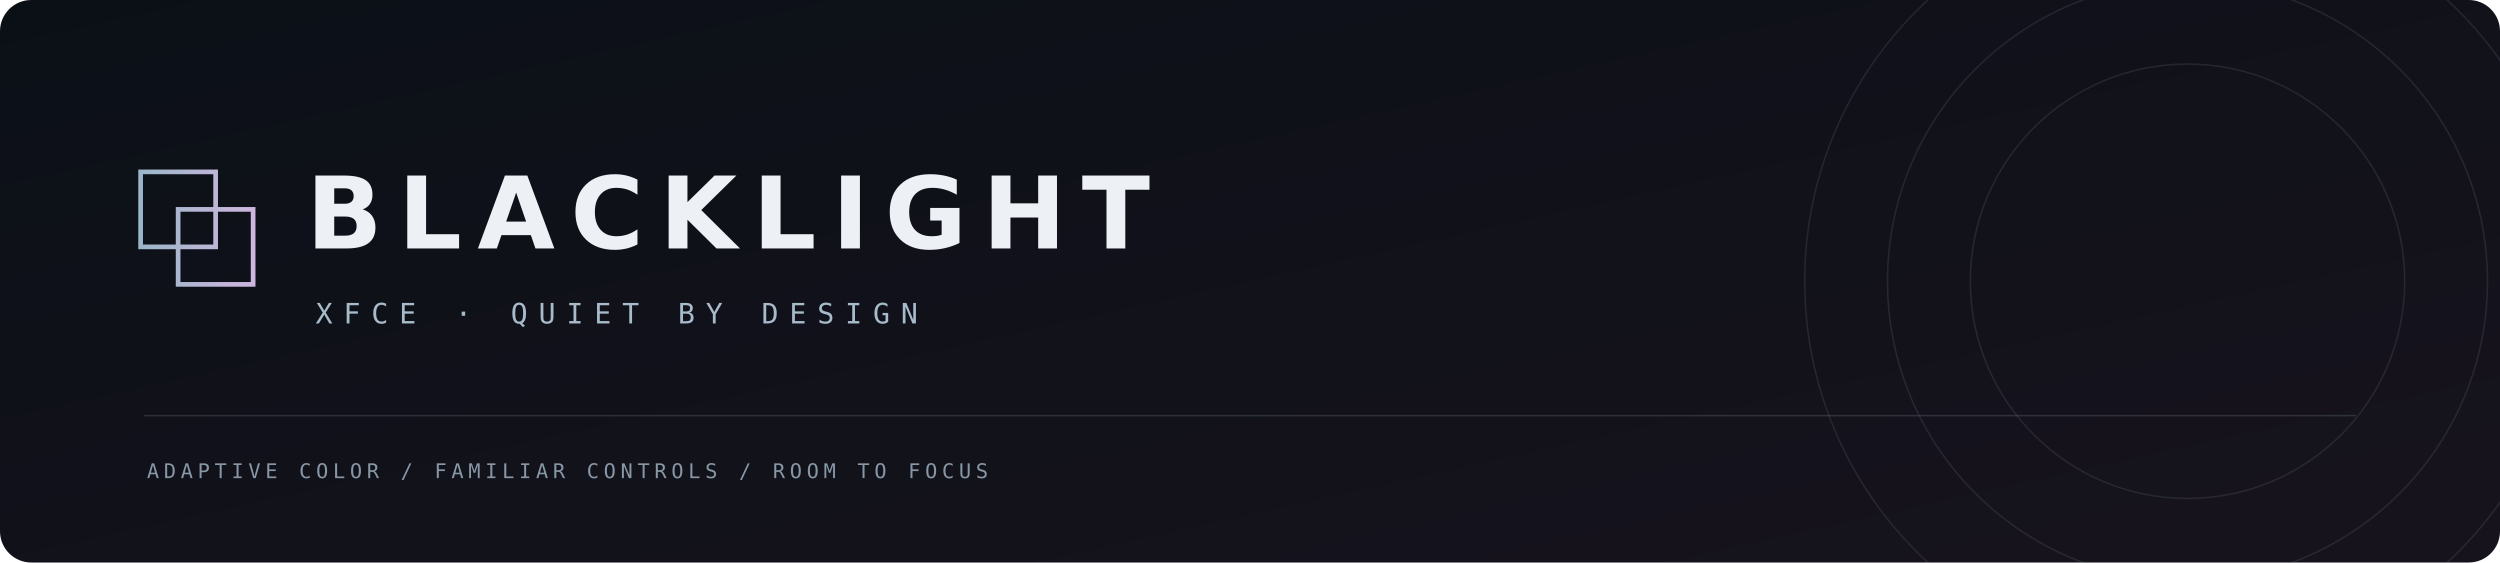
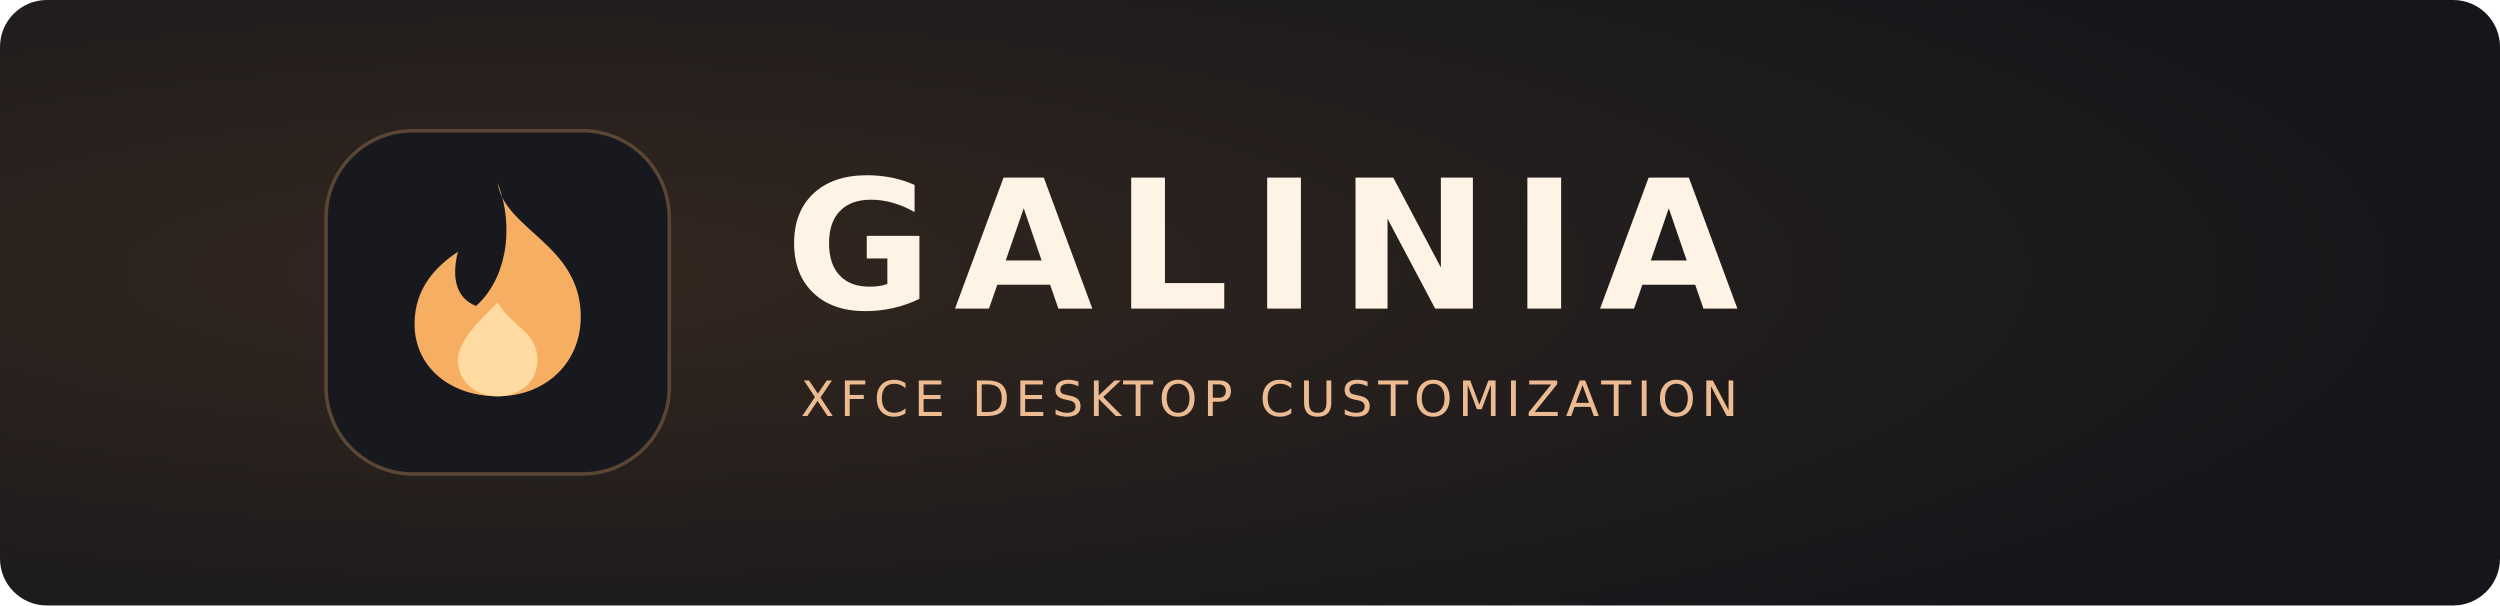
- <svg xmlns="http://www.w3.org/2000/svg" width="1600" height="360" viewBox="0 0 1600 360">
+ <svg xmlns="http://www.w3.org/2000/svg" viewBox="0 0 1280 310" role="img" aria-labelledby="title">
  <defs>
-     <linearGradient id="bg" x2="1" y2="1">
-       <stop stop-color="#0b1017" />
-       <stop offset="1" stop-color="#17131d" />
-     </linearGradient>
-     <linearGradient id="line">
-       <stop stop-color="#9bb6c7" />
-       <stop offset="1" stop-color="#cfb6df" />
-     </linearGradient>
+     <radialGradient id="background" cx="22%" cy="45%" r="80%">
+       <stop stop-color="#34271f" />
+       <stop offset="1" stop-color="#14161b" />
+     </radialGradient>
  </defs>
-   <rect width="1600" height="360" rx="20" fill="url(#bg)" />
-   <g fill="none" stroke="#9bb6c7" stroke-opacity=".13">
-     <circle cx="1400" cy="180" r="245" />
-     <circle cx="1400" cy="180" r="192" />
-     <circle cx="1400" cy="180" r="139" />
+   <rect width="1280" height="310" rx="24" fill="url(#background)" />
+   <g transform="translate(166 66) scale(1.85)">
+     <rect width="96" height="96" rx="24" fill="#17191f" />
+     <path d="M 48,15 C 50,28 71,32 71,52 C 71,65 61,74 48,74 C 35,74 25,66 25,54 C 25,44 31,38 37,34 C 35,42 37,47 42,49 C 50,42 53,28 48,15 Z" fill="#f6af62" />
+     <path d="M 48,48 C 52,55 59,56 59,64 C 59,70 54,74 48,74 C 42,74 37,70 37,64 C 37,59 42,54 48,48 Z" fill="#ffdba1" />
+     <rect x=".5" y=".5" width="95" height="95" rx="24" fill="none" stroke="#f6af62" stroke-opacity=".3" />
  </g>
-   <path d="M90 110h48v48H90zM114 134h48v48h-48z" fill="none" stroke="url(#line)" stroke-width="3" />
-   <text x="196" y="159" font-family="DejaVu Sans,Arial,sans-serif" font-size="64" letter-spacing="10" font-weight="700" fill="#edf1f6">BLACKLIGHT</text>
-   <text x="202" y="207" font-family="DejaVu Sans Mono,monospace" font-size="18" letter-spacing="7" fill="#a7bbca">XFCE · QUIET BY DESIGN</text>
-   <path d="M92 266h1416" stroke="#8b9bae" stroke-opacity=".22" />
-   <text x="94" y="306" font-family="DejaVu Sans Mono,monospace" font-size="13" letter-spacing="3" fill="#8897a6">ADAPTIVE COLOR / FAMILIAR CONTROLS / ROOM TO FOCUS</text>
+   <text x="402" y="158" fill="#fff3e5" font-family="DejaVu Sans, sans-serif" font-weight="bold" font-size="92" letter-spacing="11">GALINIA</text>
+   <text x="410" y="213" fill="#edbb91" font-family="DejaVu Sans, sans-serif" font-size="25" letter-spacing="3">XFCE DESKTOP CUSTOMIZATION</text>
</svg>
